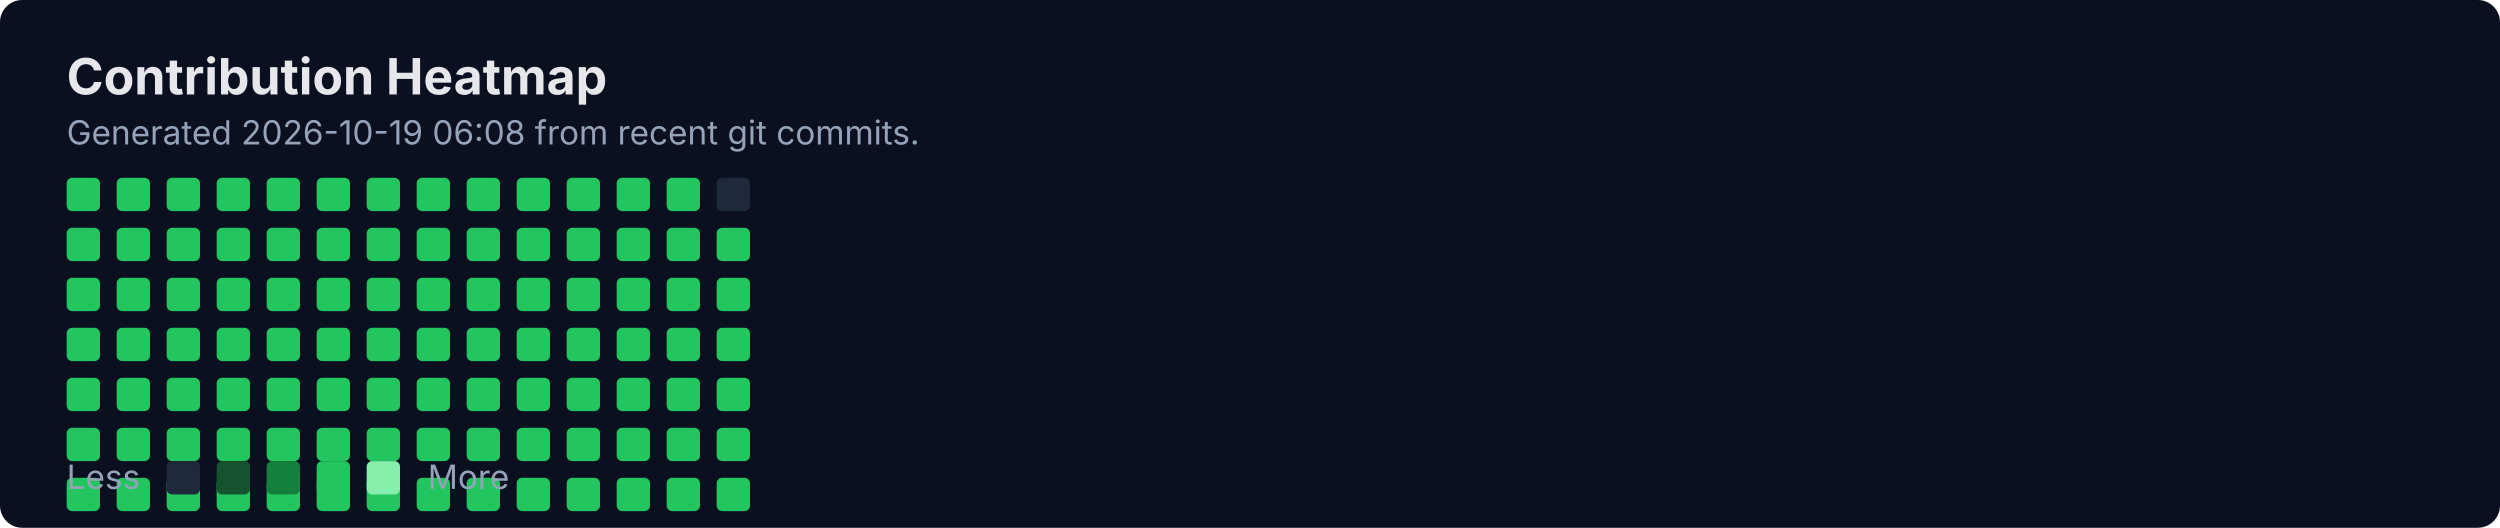
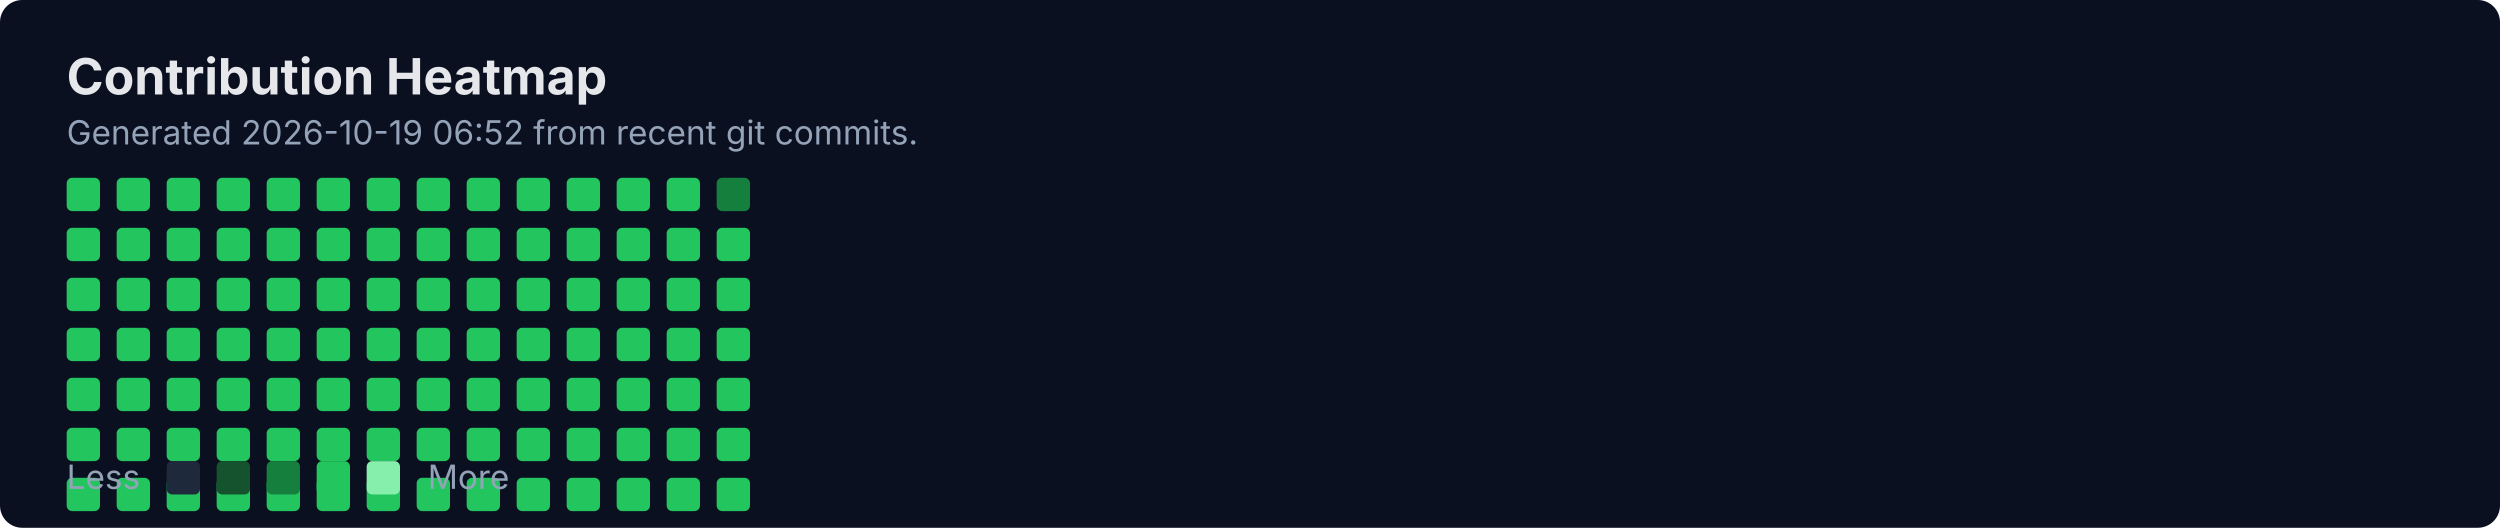
<svg xmlns="http://www.w3.org/2000/svg" width="900" height="190" viewBox="0 0 900 190" fill="none" role="img" aria-labelledby="title">
  <rect width="900" height="190" rx="8" fill="#0B1020" />
  <text x="24" y="34" fill="#E5E7EB" font-family="Inter, Segoe UI, Arial" font-size="18" font-weight="700">Contribution Heatmap</text>
-   <text x="24" y="52" fill="#94A3B8" font-family="Inter, Segoe UI, Arial" font-size="12">Generated 2026-10-19 06:08 from recent git commits.</text>
+   <text x="24" y="52" fill="#94A3B8" font-family="Inter, Segoe UI, Arial" font-size="12">Generated 2026-10-19 06:52 from recent git commits.</text>
  <rect x="24" y="82" width="12" height="12" rx="2" fill="#22C55E" />
  <rect x="24" y="100" width="12" height="12" rx="2" fill="#22C55E" />
  <rect x="24" y="118" width="12" height="12" rx="2" fill="#22C55E" />
  <rect x="24" y="136" width="12" height="12" rx="2" fill="#22C55E" />
  <rect x="24" y="154" width="12" height="12" rx="2" fill="#22C55E" />
  <rect x="24" y="172" width="12" height="12" rx="2" fill="#22C55E" />
  <rect x="24" y="64" width="12" height="12" rx="2" fill="#22C55E" />
  <rect x="42" y="82" width="12" height="12" rx="2" fill="#22C55E" />
  <rect x="42" y="100" width="12" height="12" rx="2" fill="#22C55E" />
  <rect x="42" y="118" width="12" height="12" rx="2" fill="#22C55E" />
  <rect x="42" y="136" width="12" height="12" rx="2" fill="#22C55E" />
  <rect x="42" y="154" width="12" height="12" rx="2" fill="#22C55E" />
  <rect x="42" y="172" width="12" height="12" rx="2" fill="#22C55E" />
  <rect x="42" y="64" width="12" height="12" rx="2" fill="#22C55E" />
  <rect x="60" y="82" width="12" height="12" rx="2" fill="#22C55E" />
  <rect x="60" y="100" width="12" height="12" rx="2" fill="#22C55E" />
  <rect x="60" y="118" width="12" height="12" rx="2" fill="#22C55E" />
  <rect x="60" y="136" width="12" height="12" rx="2" fill="#22C55E" />
  <rect x="60" y="154" width="12" height="12" rx="2" fill="#22C55E" />
  <rect x="60" y="172" width="12" height="12" rx="2" fill="#22C55E" />
  <rect x="60" y="64" width="12" height="12" rx="2" fill="#22C55E" />
  <rect x="78" y="82" width="12" height="12" rx="2" fill="#22C55E" />
  <rect x="78" y="100" width="12" height="12" rx="2" fill="#22C55E" />
  <rect x="78" y="118" width="12" height="12" rx="2" fill="#22C55E" />
  <rect x="78" y="136" width="12" height="12" rx="2" fill="#22C55E" />
  <rect x="78" y="154" width="12" height="12" rx="2" fill="#22C55E" />
  <rect x="78" y="172" width="12" height="12" rx="2" fill="#22C55E" />
  <rect x="78" y="64" width="12" height="12" rx="2" fill="#22C55E" />
  <rect x="96" y="82" width="12" height="12" rx="2" fill="#22C55E" />
  <rect x="96" y="100" width="12" height="12" rx="2" fill="#22C55E" />
  <rect x="96" y="118" width="12" height="12" rx="2" fill="#22C55E" />
  <rect x="96" y="136" width="12" height="12" rx="2" fill="#22C55E" />
  <rect x="96" y="154" width="12" height="12" rx="2" fill="#22C55E" />
  <rect x="96" y="172" width="12" height="12" rx="2" fill="#22C55E" />
  <rect x="96" y="64" width="12" height="12" rx="2" fill="#22C55E" />
  <rect x="114" y="82" width="12" height="12" rx="2" fill="#22C55E" />
  <rect x="114" y="100" width="12" height="12" rx="2" fill="#22C55E" />
  <rect x="114" y="118" width="12" height="12" rx="2" fill="#22C55E" />
  <rect x="114" y="136" width="12" height="12" rx="2" fill="#22C55E" />
  <rect x="114" y="154" width="12" height="12" rx="2" fill="#22C55E" />
  <rect x="114" y="172" width="12" height="12" rx="2" fill="#22C55E" />
  <rect x="114" y="64" width="12" height="12" rx="2" fill="#22C55E" />
  <rect x="132" y="82" width="12" height="12" rx="2" fill="#22C55E" />
  <rect x="132" y="100" width="12" height="12" rx="2" fill="#22C55E" />
  <rect x="132" y="118" width="12" height="12" rx="2" fill="#22C55E" />
  <rect x="132" y="136" width="12" height="12" rx="2" fill="#22C55E" />
  <rect x="132" y="154" width="12" height="12" rx="2" fill="#22C55E" />
  <rect x="132" y="172" width="12" height="12" rx="2" fill="#22C55E" />
  <rect x="132" y="64" width="12" height="12" rx="2" fill="#22C55E" />
  <rect x="150" y="82" width="12" height="12" rx="2" fill="#22C55E" />
  <rect x="150" y="100" width="12" height="12" rx="2" fill="#22C55E" />
  <rect x="150" y="118" width="12" height="12" rx="2" fill="#22C55E" />
  <rect x="150" y="136" width="12" height="12" rx="2" fill="#22C55E" />
  <rect x="150" y="154" width="12" height="12" rx="2" fill="#22C55E" />
  <rect x="150" y="172" width="12" height="12" rx="2" fill="#22C55E" />
  <rect x="150" y="64" width="12" height="12" rx="2" fill="#22C55E" />
  <rect x="168" y="82" width="12" height="12" rx="2" fill="#22C55E" />
  <rect x="168" y="100" width="12" height="12" rx="2" fill="#22C55E" />
  <rect x="168" y="118" width="12" height="12" rx="2" fill="#22C55E" />
  <rect x="168" y="136" width="12" height="12" rx="2" fill="#22C55E" />
  <rect x="168" y="154" width="12" height="12" rx="2" fill="#22C55E" />
  <rect x="168" y="172" width="12" height="12" rx="2" fill="#22C55E" />
  <rect x="168" y="64" width="12" height="12" rx="2" fill="#22C55E" />
  <rect x="186" y="82" width="12" height="12" rx="2" fill="#22C55E" />
  <rect x="186" y="100" width="12" height="12" rx="2" fill="#22C55E" />
  <rect x="186" y="118" width="12" height="12" rx="2" fill="#22C55E" />
  <rect x="186" y="136" width="12" height="12" rx="2" fill="#22C55E" />
  <rect x="186" y="154" width="12" height="12" rx="2" fill="#22C55E" />
  <rect x="186" y="172" width="12" height="12" rx="2" fill="#22C55E" />
  <rect x="186" y="64" width="12" height="12" rx="2" fill="#22C55E" />
  <rect x="204" y="82" width="12" height="12" rx="2" fill="#22C55E" />
  <rect x="204" y="100" width="12" height="12" rx="2" fill="#22C55E" />
  <rect x="204" y="118" width="12" height="12" rx="2" fill="#22C55E" />
  <rect x="204" y="136" width="12" height="12" rx="2" fill="#22C55E" />
  <rect x="204" y="154" width="12" height="12" rx="2" fill="#22C55E" />
  <rect x="204" y="172" width="12" height="12" rx="2" fill="#22C55E" />
  <rect x="204" y="64" width="12" height="12" rx="2" fill="#22C55E" />
  <rect x="222" y="82" width="12" height="12" rx="2" fill="#22C55E" />
  <rect x="222" y="100" width="12" height="12" rx="2" fill="#22C55E" />
  <rect x="222" y="118" width="12" height="12" rx="2" fill="#22C55E" />
  <rect x="222" y="136" width="12" height="12" rx="2" fill="#22C55E" />
  <rect x="222" y="154" width="12" height="12" rx="2" fill="#22C55E" />
  <rect x="222" y="172" width="12" height="12" rx="2" fill="#22C55E" />
  <rect x="222" y="64" width="12" height="12" rx="2" fill="#22C55E" />
  <rect x="240" y="82" width="12" height="12" rx="2" fill="#22C55E" />
  <rect x="240" y="100" width="12" height="12" rx="2" fill="#22C55E" />
  <rect x="240" y="118" width="12" height="12" rx="2" fill="#22C55E" />
  <rect x="240" y="136" width="12" height="12" rx="2" fill="#22C55E" />
  <rect x="240" y="154" width="12" height="12" rx="2" fill="#22C55E" />
  <rect x="240" y="172" width="12" height="12" rx="2" fill="#22C55E" />
  <rect x="240" y="64" width="12" height="12" rx="2" fill="#22C55E" />
  <rect x="258" y="82" width="12" height="12" rx="2" fill="#22C55E" />
  <rect x="258" y="100" width="12" height="12" rx="2" fill="#22C55E" />
  <rect x="258" y="118" width="12" height="12" rx="2" fill="#22C55E" />
  <rect x="258" y="136" width="12" height="12" rx="2" fill="#22C55E" />
  <rect x="258" y="154" width="12" height="12" rx="2" fill="#22C55E" />
  <rect x="258" y="172" width="12" height="12" rx="2" fill="#22C55E" />
-   <rect x="258" y="64" width="12" height="12" rx="2" fill="#1E293B" />
+   <rect x="258" y="64" width="12" height="12" rx="2" fill="#15803D" />
  <text x="24" y="176" fill="#94A3B8" font-family="Inter, Segoe UI, Arial" font-size="12">Less</text>
  <rect x="60" y="166" width="12" height="12" rx="2" fill="#1E293B" />
  <rect x="78" y="166" width="12" height="12" rx="2" fill="#14532D" />
  <rect x="96" y="166" width="12" height="12" rx="2" fill="#15803D" />
  <rect x="114" y="166" width="12" height="12" rx="2" fill="#22C55E" />
  <rect x="132" y="166" width="12" height="12" rx="2" fill="#86EFAC" />
  <text x="154" y="176" fill="#94A3B8" font-family="Inter, Segoe UI, Arial" font-size="12">More</text>
</svg>
